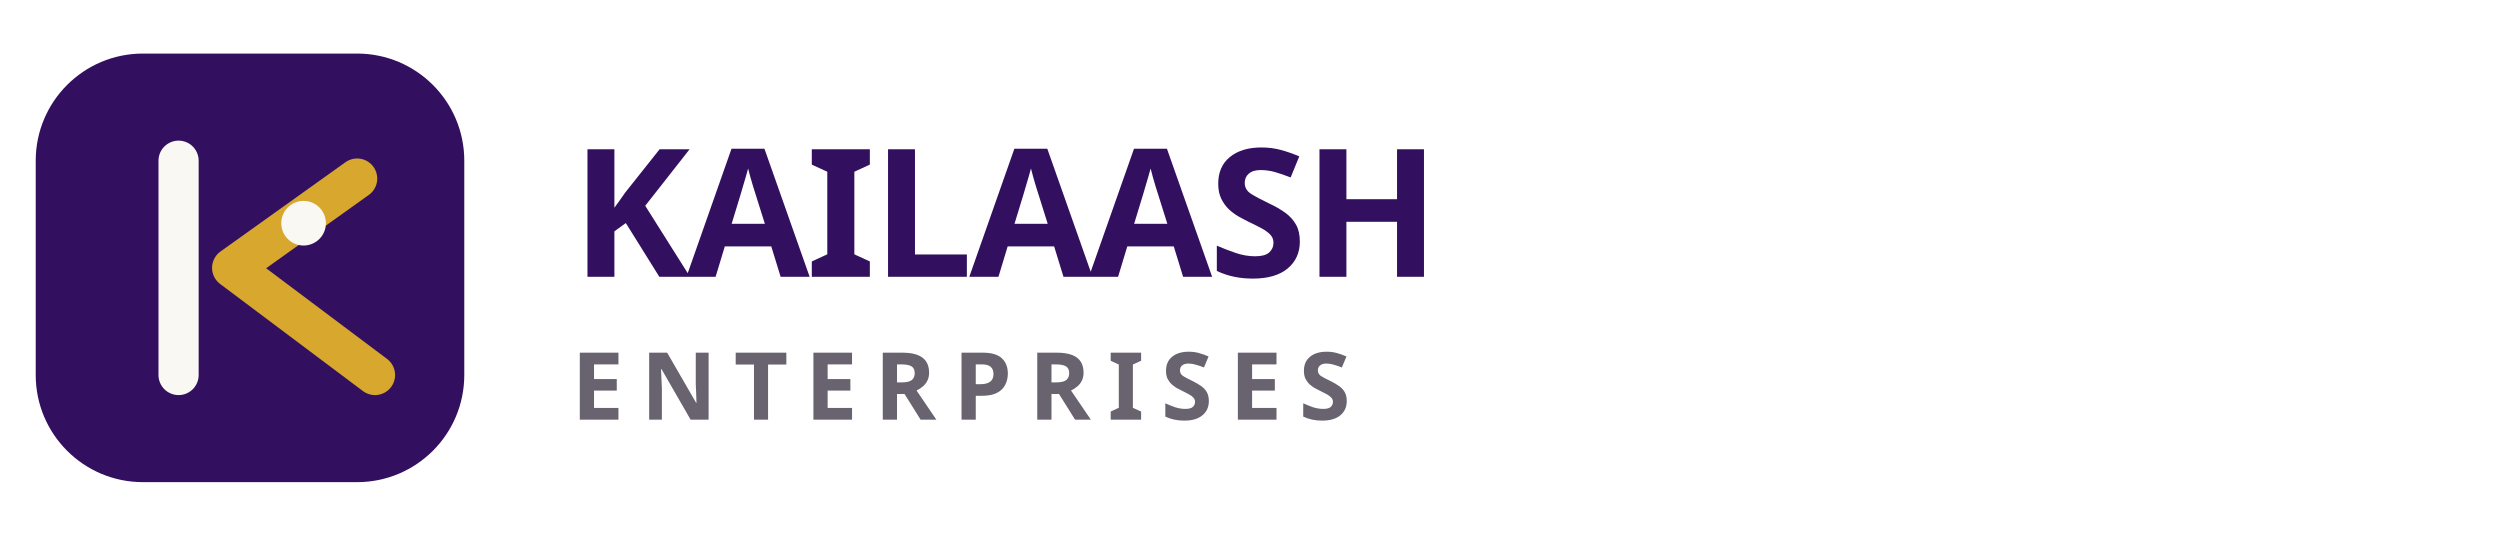
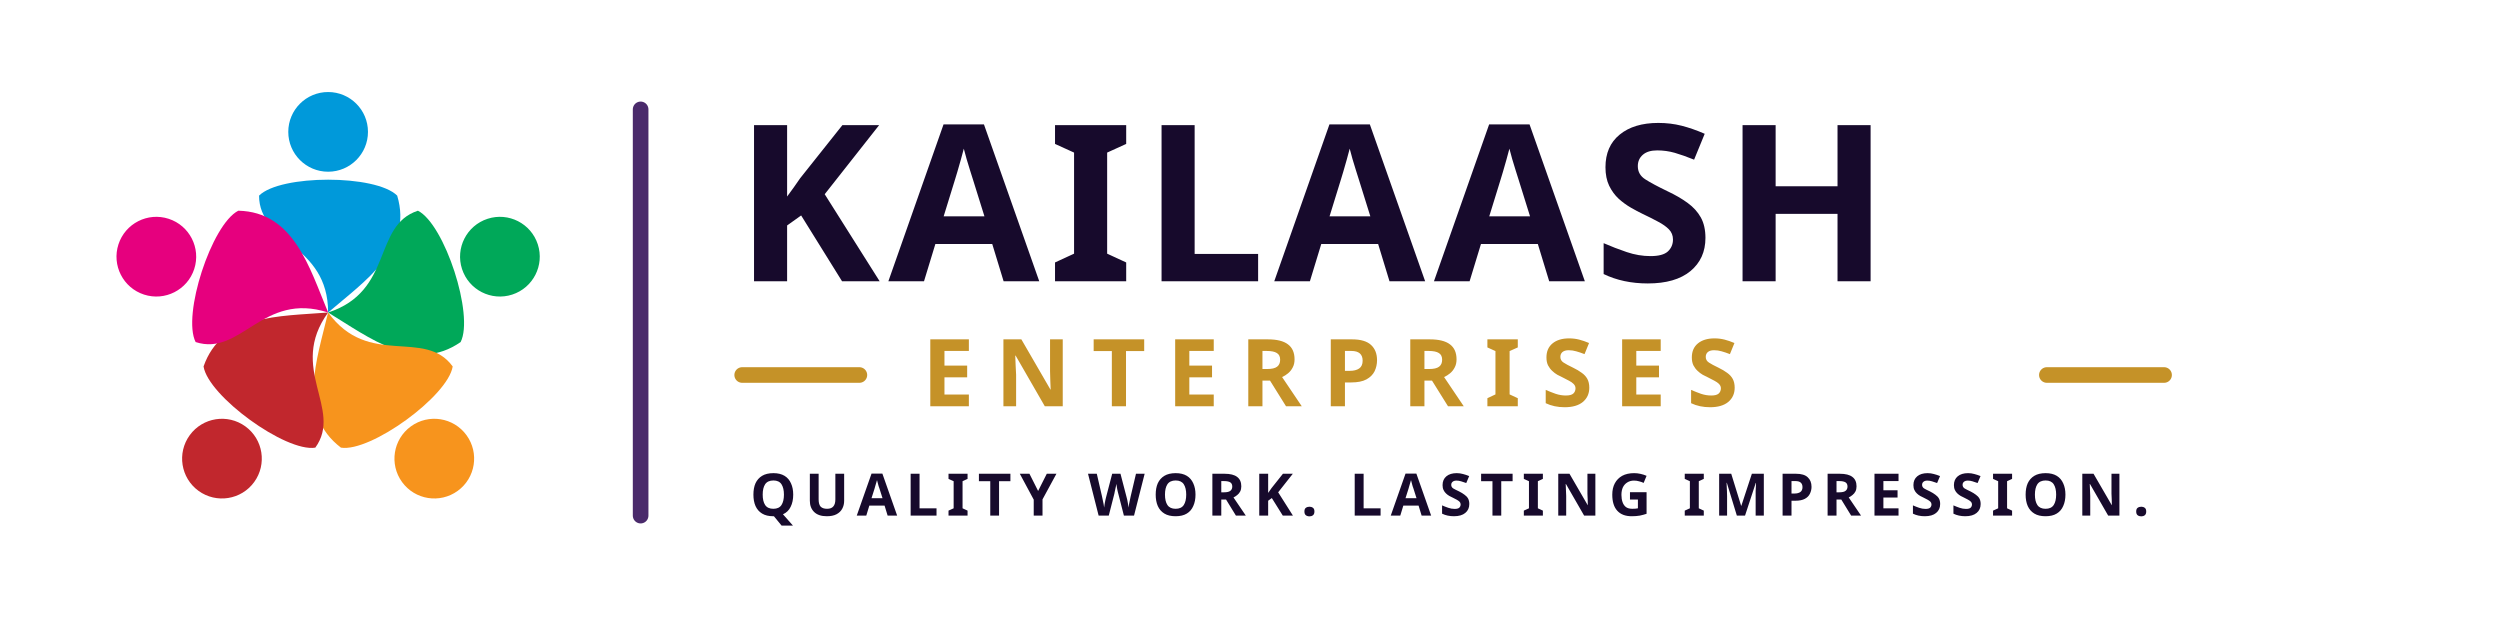
- <svg xmlns="http://www.w3.org/2000/svg" viewBox="0 0 280 60" fill="none">
-   <g>
-     <rect x="4" y="6" width="48" height="48" rx="12" fill="#32105F" />
-     <path d="M20 18V42" stroke="#FAF8F3" stroke-width="4.5" stroke-linecap="round" />
-     <path d="M40 20L26 30L42 42" stroke="#D7A72E" stroke-width="4.5" stroke-linecap="round" stroke-linejoin="round" />
-     <circle cx="34" cy="25" r="2.5" fill="#FAF8F3" />
-     <text x="64" y="31" fill="#32105F" font-family="'Manrope', sans-serif" font-size="20" font-weight="800" letter-spacing="-0.02em">KAILAASH</text>
-     <text x="64" y="47" fill="#68636F" font-family="'Plus Jakarta Sans', sans-serif" font-size="10.5" font-weight="600" letter-spacing="0.18em">ENTERPRISES</text>
+ <svg xmlns="http://www.w3.org/2000/svg" viewBox="0 0 320 80" fill="none">
+   <g transform="translate(42, 40) scale(0.68)">
+     <g transform="rotate(0)">
+       <circle cx="0" cy="-34" r="7.5" fill="#0099DA" />
+       <path d="M-13 -22 C-13 -13 0 -13 0 0 C7 -6 16 -12 13 -22 C9 -26 -9 -26 -13 -22 Z" fill="#0099DA" />
+     </g>
+     <g transform="rotate(72)">
+       <circle cx="0" cy="-34" r="7.5" fill="#00A859" />
+       <path d="M-13 -22 C-13 -13 0 -13 0 0 C7 -6 16 -12 13 -22 C9 -26 -9 -26 -13 -22 Z" fill="#00A859" />
+     </g>
+     <g transform="rotate(144)">
+       <circle cx="0" cy="-34" r="7.5" fill="#F7941D" />
+       <path d="M-13 -22 C-13 -13 0 -13 0 0 C7 -6 16 -12 13 -22 C9 -26 -9 -26 -13 -22 Z" fill="#F7941D" />
+     </g>
+     <g transform="rotate(216)">
+       <circle cx="0" cy="-34" r="7.5" fill="#C1272D" />
+       <path d="M-13 -22 C-13 -13 0 -13 0 0 C7 -6 16 -12 13 -22 C9 -26 -9 -26 -13 -22 Z" fill="#C1272D" />
+     </g>
+     <g transform="rotate(288)">
+       <circle cx="0" cy="-34" r="7.5" fill="#E6007E" />
+       <path d="M-13 -22 C-13 -13 0 -13 0 0 C7 -6 16 -12 13 -22 C9 -26 -9 -26 -13 -22 Z" fill="#E6007E" />
+     </g>
+   </g>
+   <line x1="82" y1="14" x2="82" y2="66" stroke="#4A2A6B" stroke-width="2" stroke-linecap="round" />
+   <g transform="translate(94, 0)">
+     <text x="0" y="36" fill="#170A2C" font-family="'Plus Jakarta Sans', 'Manrope', sans-serif" font-size="28" font-weight="900" letter-spacing="0.04em">KAILAASH</text>
+     <line x1="1" y1="48" x2="16" y2="48" stroke="#C59228" stroke-width="2" stroke-linecap="round" />
+     <text x="24" y="52" fill="#C59228" font-family="'Plus Jakarta Sans', 'Manrope', sans-serif" font-size="12" font-weight="800" letter-spacing="0.22em">ENTERPRISES</text>
+     <line x1="168" y1="48" x2="183" y2="48" stroke="#C59228" stroke-width="2" stroke-linecap="round" />
+     <text x="2" y="66" fill="#170A2C" font-family="'Manrope', sans-serif" font-size="7.5" font-weight="800" letter-spacing="0.14em">QUALITY WORK. LASTING IMPRESSION.</text>
  </g>
</svg>
